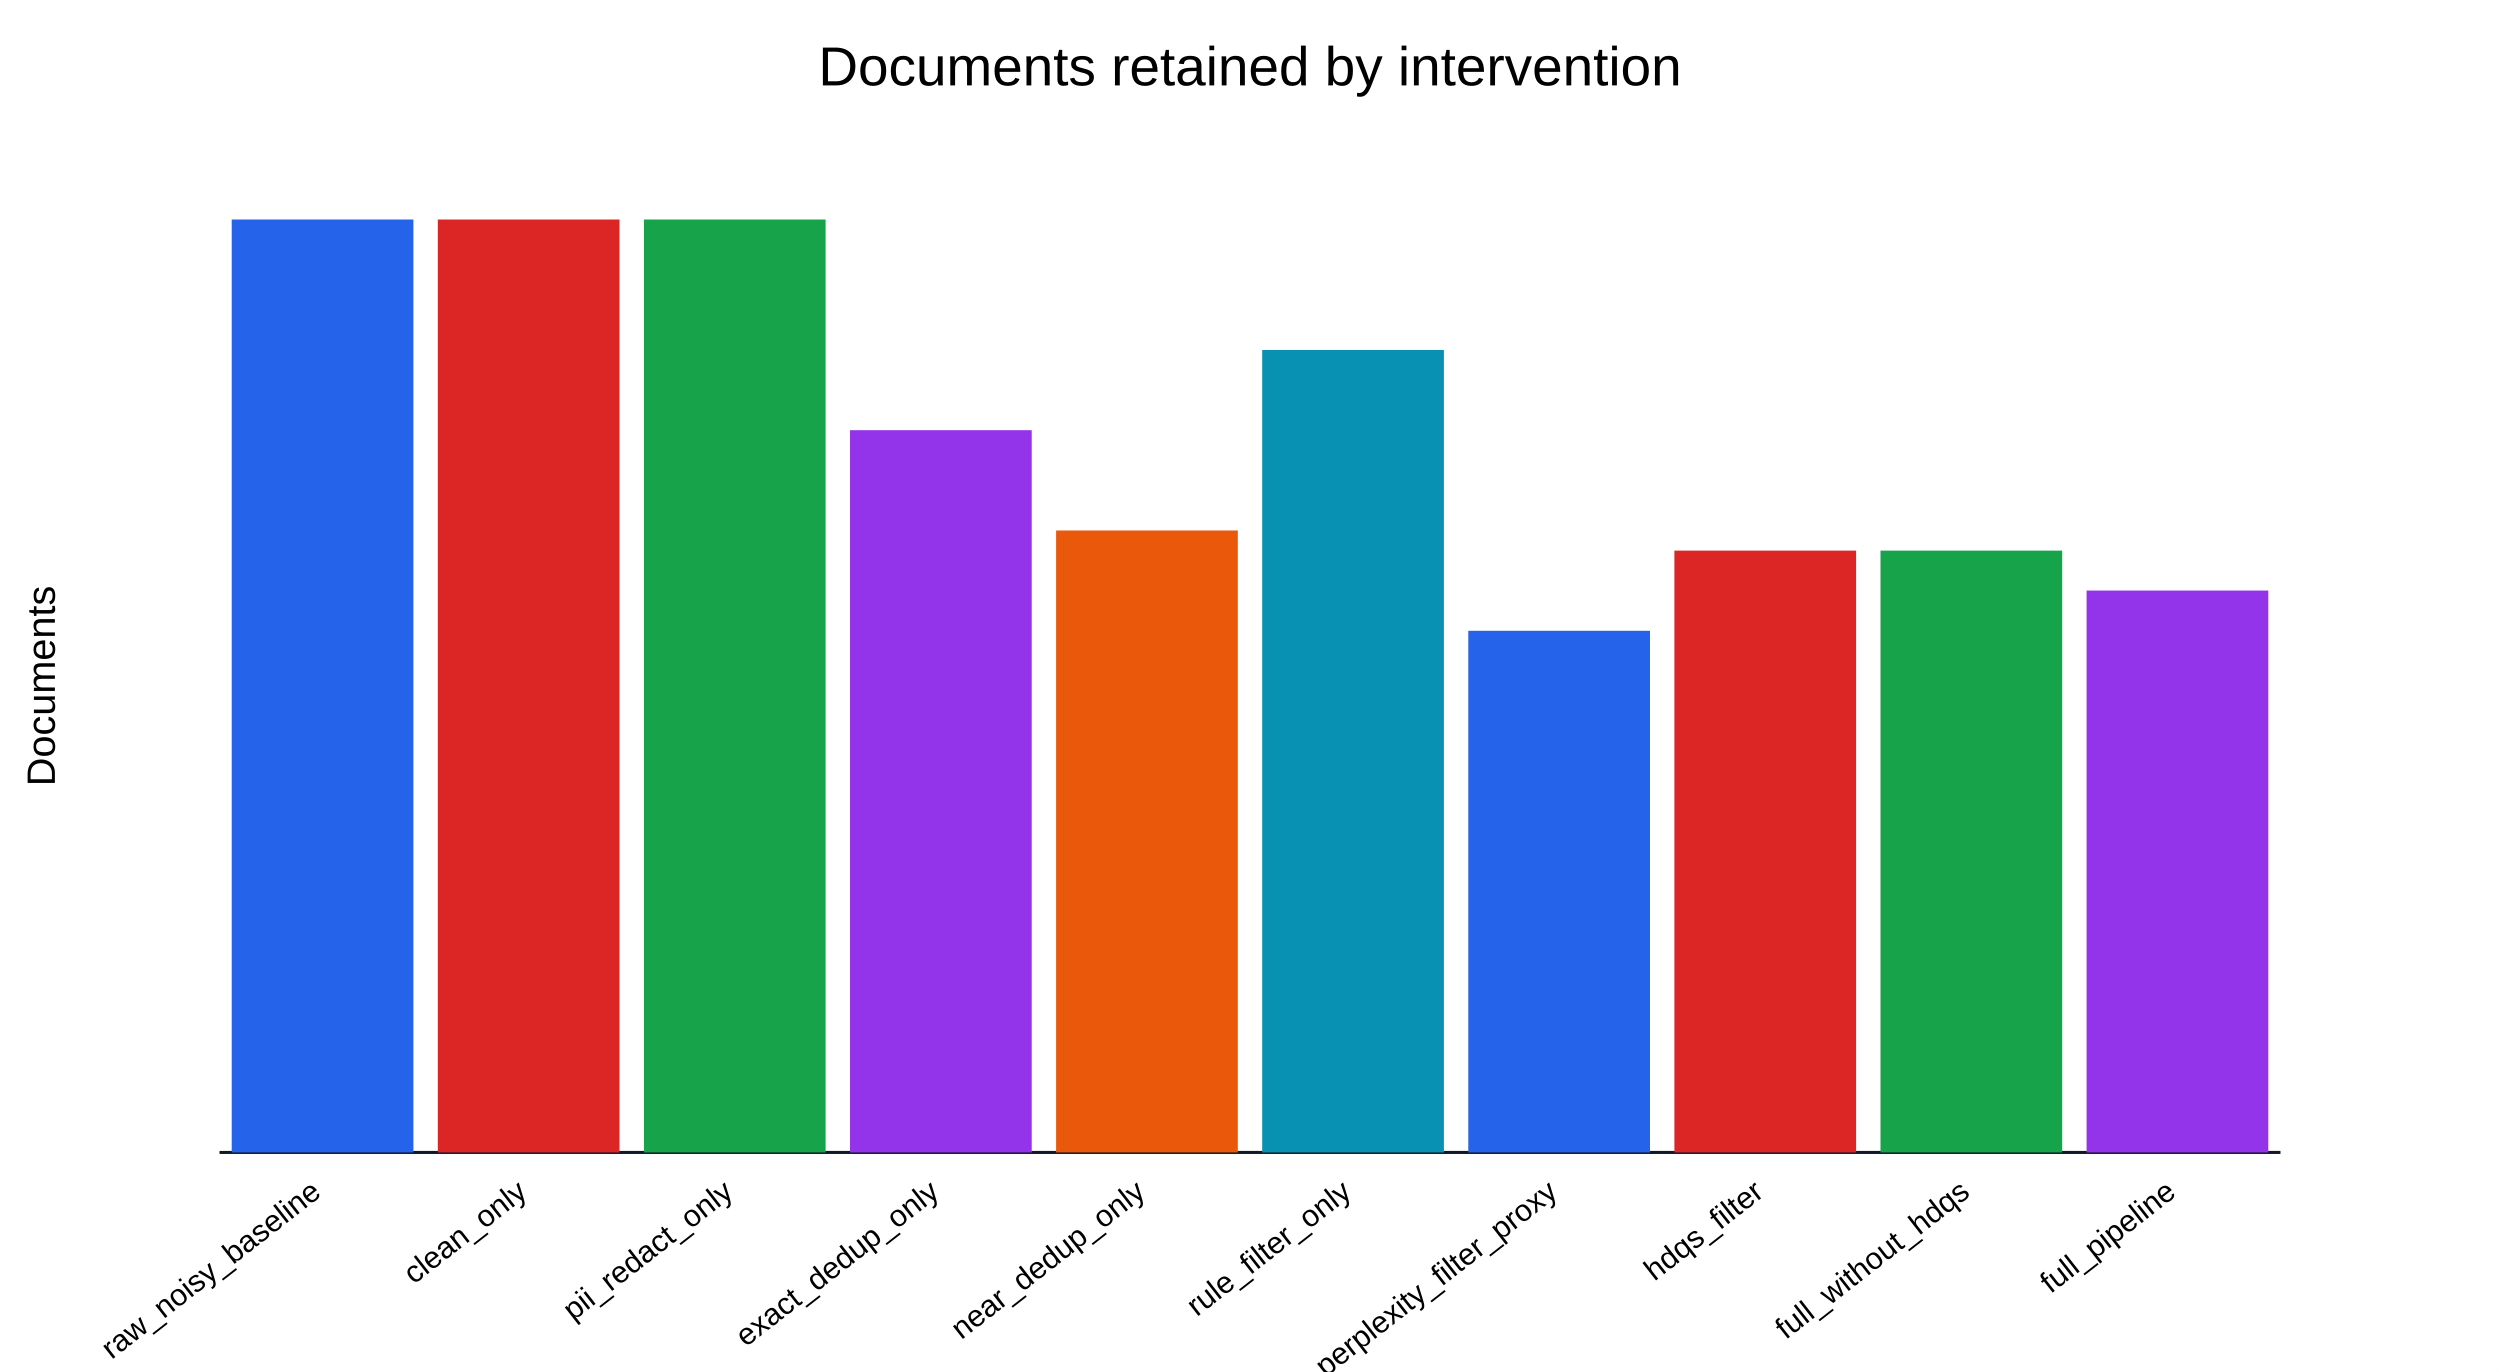
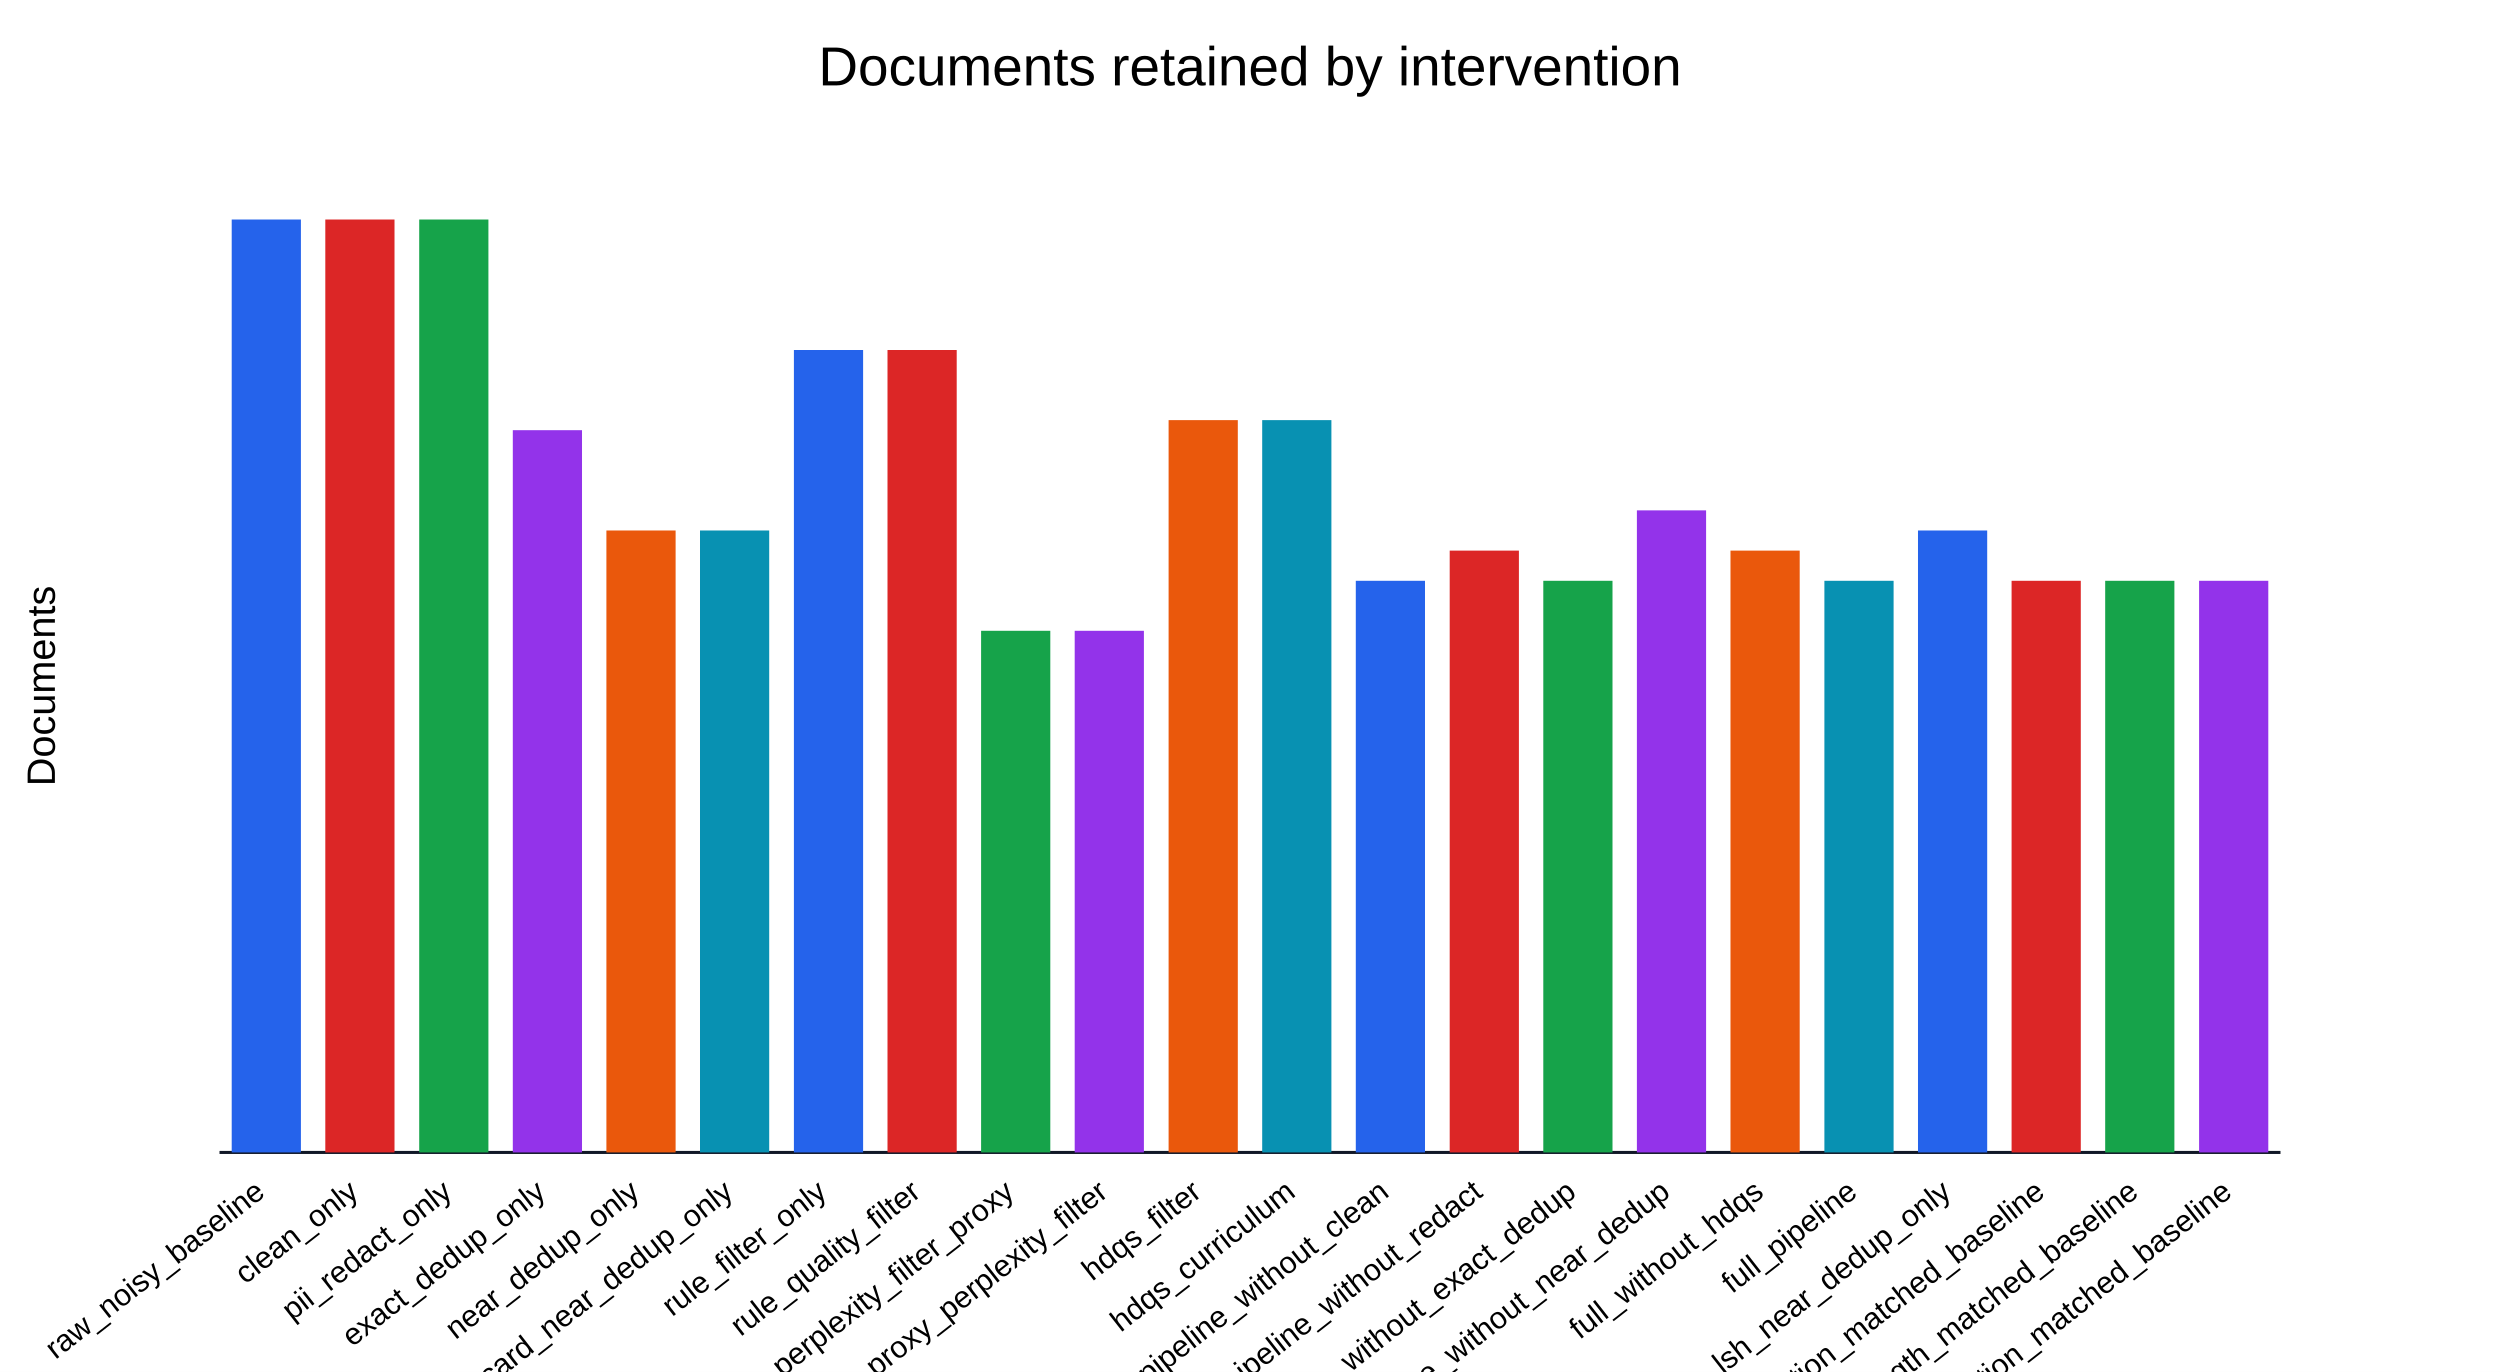
<svg xmlns="http://www.w3.org/2000/svg" width="820" height="450" viewBox="0 0 820 450">
  <rect width="100%" height="100%" fill="white" />
  <text x="410.0" y="28" text-anchor="middle" font-family="Arial" font-size="18">Documents retained by intervention</text>
  <line x1="72" y1="378" x2="748" y2="378" stroke="#111827" />
  <text x="18" y="225.0" text-anchor="middle" transform="rotate(-90 18 225.0)" font-family="Arial" font-size="13">Documents</text>
-   <rect x="76.0" y="72.0" width="59.6" height="306.0" fill="#2563eb" />
-   <text x="105.8" y="392" text-anchor="end" transform="rotate(-38 105.8 392)" font-family="Arial" font-size="10">raw_noisy_baseline</text>
-   <rect x="143.6" y="72.0" width="59.6" height="306.0" fill="#dc2626" />
-   <text x="173.4" y="392" text-anchor="end" transform="rotate(-38 173.4 392)" font-family="Arial" font-size="10">clean_only</text>
-   <rect x="211.2" y="72.0" width="59.6" height="306.0" fill="#16a34a" />
-   <text x="241.0" y="392" text-anchor="end" transform="rotate(-38 241.0 392)" font-family="Arial" font-size="10">pii_redact_only</text>
-   <rect x="278.8" y="141.1" width="59.6" height="236.9" fill="#9333ea" />
-   <text x="308.6" y="392" text-anchor="end" transform="rotate(-38 308.6 392)" font-family="Arial" font-size="10">exact_dedup_only</text>
-   <rect x="346.4" y="174.0" width="59.6" height="204.0" fill="#ea580c" />
-   <text x="376.2" y="392" text-anchor="end" transform="rotate(-38 376.2 392)" font-family="Arial" font-size="10">near_dedup_only</text>
-   <rect x="414.0" y="114.8" width="59.6" height="263.2" fill="#0891b2" />
-   <text x="443.8" y="392" text-anchor="end" transform="rotate(-38 443.8 392)" font-family="Arial" font-size="10">rule_filter_only</text>
-   <rect x="481.6" y="206.9" width="59.6" height="171.1" fill="#2563eb" />
-   <text x="511.4" y="392" text-anchor="end" transform="rotate(-38 511.4 392)" font-family="Arial" font-size="10">perplexity_filter_proxy</text>
-   <rect x="549.2" y="180.6" width="59.6" height="197.4" fill="#dc2626" />
-   <text x="579.0" y="392" text-anchor="end" transform="rotate(-38 579.0 392)" font-family="Arial" font-size="10">hdqs_filter</text>
-   <rect x="616.8" y="180.6" width="59.6" height="197.4" fill="#16a34a" />
-   <text x="646.6" y="392" text-anchor="end" transform="rotate(-38 646.6 392)" font-family="Arial" font-size="10">full_without_hdqs</text>
-   <rect x="684.4" y="193.7" width="59.6" height="184.3" fill="#9333ea" />
-   <text x="714.2" y="392" text-anchor="end" transform="rotate(-38 714.2 392)" font-family="Arial" font-size="10">full_pipeline</text>
+   <rect x="76.0" y="72.0" width="22.7" height="306.0" fill="#2563eb" />
+   <text x="87.4" y="392" text-anchor="end" transform="rotate(-38 87.4 392)" font-family="Arial" font-size="10">raw_noisy_baseline</text>
+   <rect x="106.7" y="72.0" width="22.7" height="306.0" fill="#dc2626" />
+   <text x="118.1" y="392" text-anchor="end" transform="rotate(-38 118.1 392)" font-family="Arial" font-size="10">clean_only</text>
+   <rect x="137.5" y="72.0" width="22.7" height="306.0" fill="#16a34a" />
+   <text x="148.8" y="392" text-anchor="end" transform="rotate(-38 148.8 392)" font-family="Arial" font-size="10">pii_redact_only</text>
+   <rect x="168.2" y="141.1" width="22.7" height="236.9" fill="#9333ea" />
+   <text x="179.5" y="392" text-anchor="end" transform="rotate(-38 179.5 392)" font-family="Arial" font-size="10">exact_dedup_only</text>
+   <rect x="198.9" y="174.0" width="22.7" height="204.0" fill="#ea580c" />
+   <text x="210.3" y="392" text-anchor="end" transform="rotate(-38 210.3 392)" font-family="Arial" font-size="10">near_dedup_only</text>
+   <rect x="229.6" y="174.0" width="22.7" height="204.0" fill="#0891b2" />
+   <text x="241.0" y="392" text-anchor="end" transform="rotate(-38 241.0 392)" font-family="Arial" font-size="10">jaccard_near_dedup_only</text>
+   <rect x="260.4" y="114.8" width="22.7" height="263.2" fill="#2563eb" />
+   <text x="271.7" y="392" text-anchor="end" transform="rotate(-38 271.7 392)" font-family="Arial" font-size="10">rule_filter_only</text>
+   <rect x="291.1" y="114.8" width="22.7" height="263.2" fill="#dc2626" />
+   <text x="302.5" y="392" text-anchor="end" transform="rotate(-38 302.5 392)" font-family="Arial" font-size="10">rule_quality_filter</text>
+   <rect x="321.8" y="206.9" width="22.7" height="171.1" fill="#16a34a" />
+   <text x="333.2" y="392" text-anchor="end" transform="rotate(-38 333.2 392)" font-family="Arial" font-size="10">perplexity_filter_proxy</text>
+   <rect x="352.5" y="206.9" width="22.7" height="171.1" fill="#9333ea" />
+   <text x="363.9" y="392" text-anchor="end" transform="rotate(-38 363.9 392)" font-family="Arial" font-size="10">proxy_perplexity_filter</text>
+   <rect x="383.3" y="137.8" width="22.7" height="240.2" fill="#ea580c" />
+   <text x="394.6" y="392" text-anchor="end" transform="rotate(-38 394.6 392)" font-family="Arial" font-size="10">hdqs_filter</text>
+   <rect x="414.0" y="137.8" width="22.7" height="240.2" fill="#0891b2" />
+   <text x="425.4" y="392" text-anchor="end" transform="rotate(-38 425.4 392)" font-family="Arial" font-size="10">hdqs_curriculum</text>
+   <rect x="444.7" y="190.5" width="22.7" height="187.5" fill="#2563eb" />
+   <text x="456.1" y="392" text-anchor="end" transform="rotate(-38 456.1 392)" font-family="Arial" font-size="10">full_pipeline_without_clean</text>
+   <rect x="475.5" y="180.6" width="22.7" height="197.4" fill="#dc2626" />
+   <text x="486.8" y="392" text-anchor="end" transform="rotate(-38 486.8 392)" font-family="Arial" font-size="10">full_pipeline_without_redact</text>
+   <rect x="506.2" y="190.5" width="22.7" height="187.5" fill="#16a34a" />
+   <text x="517.5" y="392" text-anchor="end" transform="rotate(-38 517.5 392)" font-family="Arial" font-size="10">full_pipeline_without_exact_dedup</text>
+   <rect x="536.9" y="167.4" width="22.7" height="210.6" fill="#9333ea" />
+   <text x="548.3" y="392" text-anchor="end" transform="rotate(-38 548.3 392)" font-family="Arial" font-size="10">full_pipeline_without_near_dedup</text>
+   <rect x="567.6" y="180.6" width="22.7" height="197.4" fill="#ea580c" />
+   <text x="579.0" y="392" text-anchor="end" transform="rotate(-38 579.0 392)" font-family="Arial" font-size="10">full_without_hdqs</text>
+   <rect x="598.4" y="190.5" width="22.7" height="187.5" fill="#0891b2" />
+   <text x="609.7" y="392" text-anchor="end" transform="rotate(-38 609.7 392)" font-family="Arial" font-size="10">full_pipeline</text>
+   <rect x="629.1" y="174.0" width="22.7" height="204.0" fill="#2563eb" />
+   <text x="640.5" y="392" text-anchor="end" transform="rotate(-38 640.5 392)" font-family="Arial" font-size="10">minhash_lsh_near_dedup_only</text>
+   <rect x="659.8" y="190.5" width="22.7" height="187.5" fill="#dc2626" />
+   <text x="671.2" y="392" text-anchor="end" transform="rotate(-38 671.2 392)" font-family="Arial" font-size="10">random_retention_matched_baseline</text>
+   <rect x="690.5" y="190.5" width="22.7" height="187.5" fill="#16a34a" />
+   <text x="701.9" y="392" text-anchor="end" transform="rotate(-38 701.9 392)" font-family="Arial" font-size="10">length_matched_baseline</text>
+   <rect x="721.3" y="190.5" width="22.7" height="187.5" fill="#9333ea" />
+   <text x="732.6" y="392" text-anchor="end" transform="rotate(-38 732.6 392)" font-family="Arial" font-size="10">quality_retention_matched_baseline</text>
</svg>
